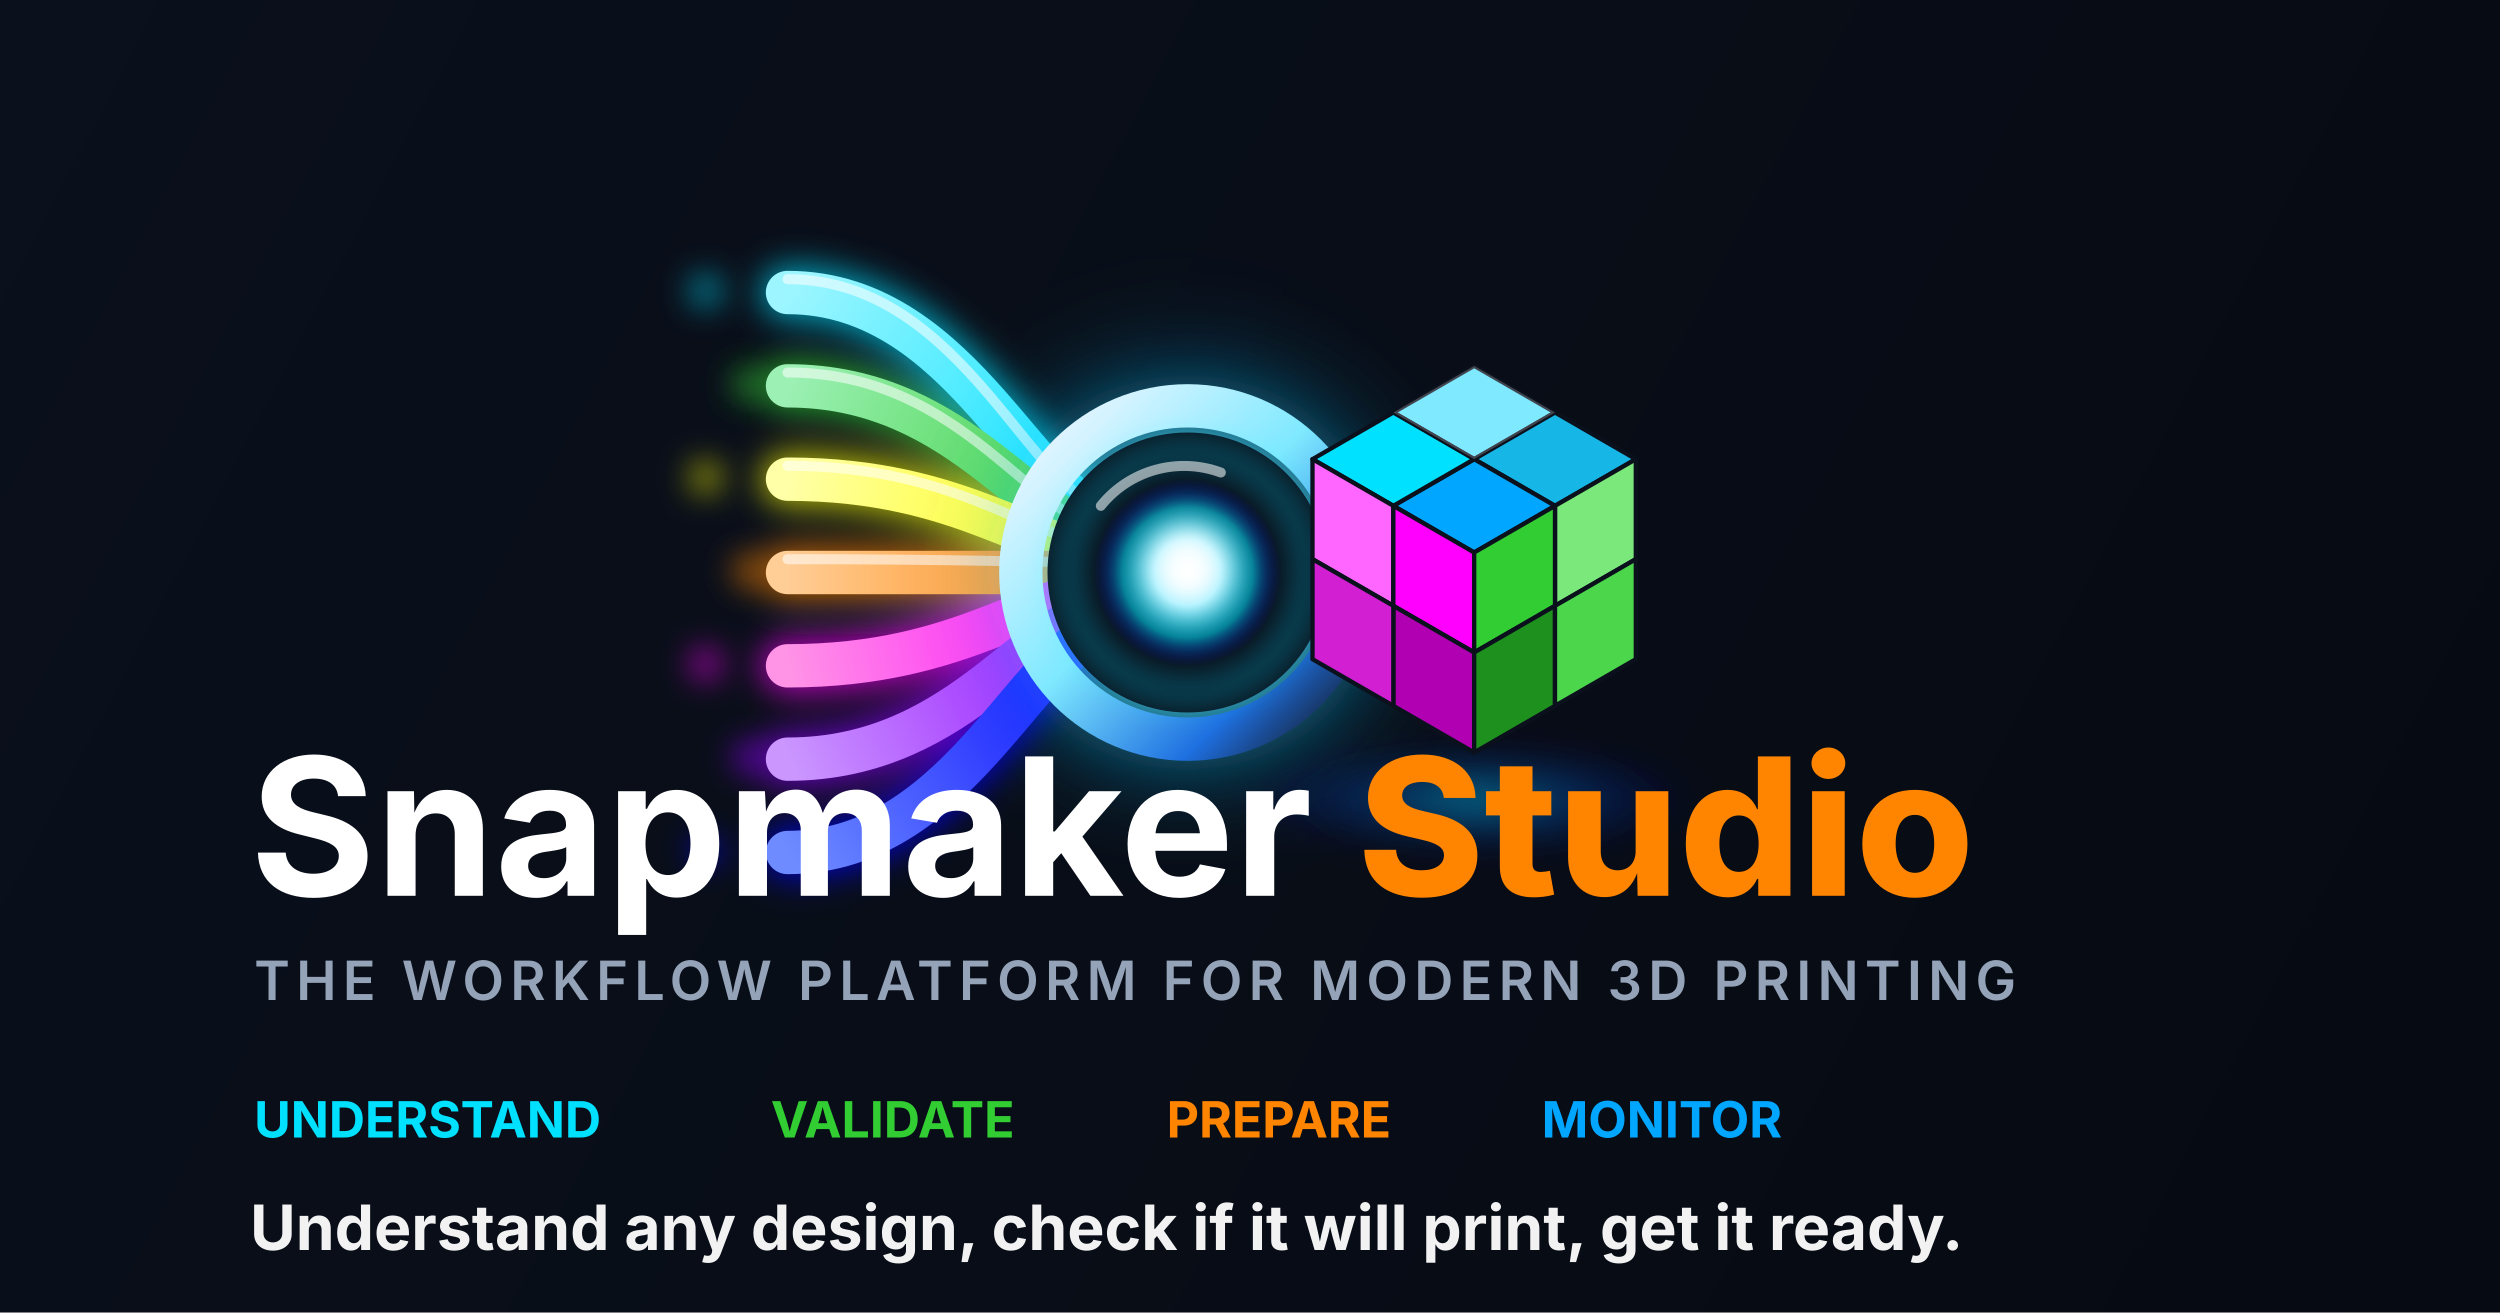
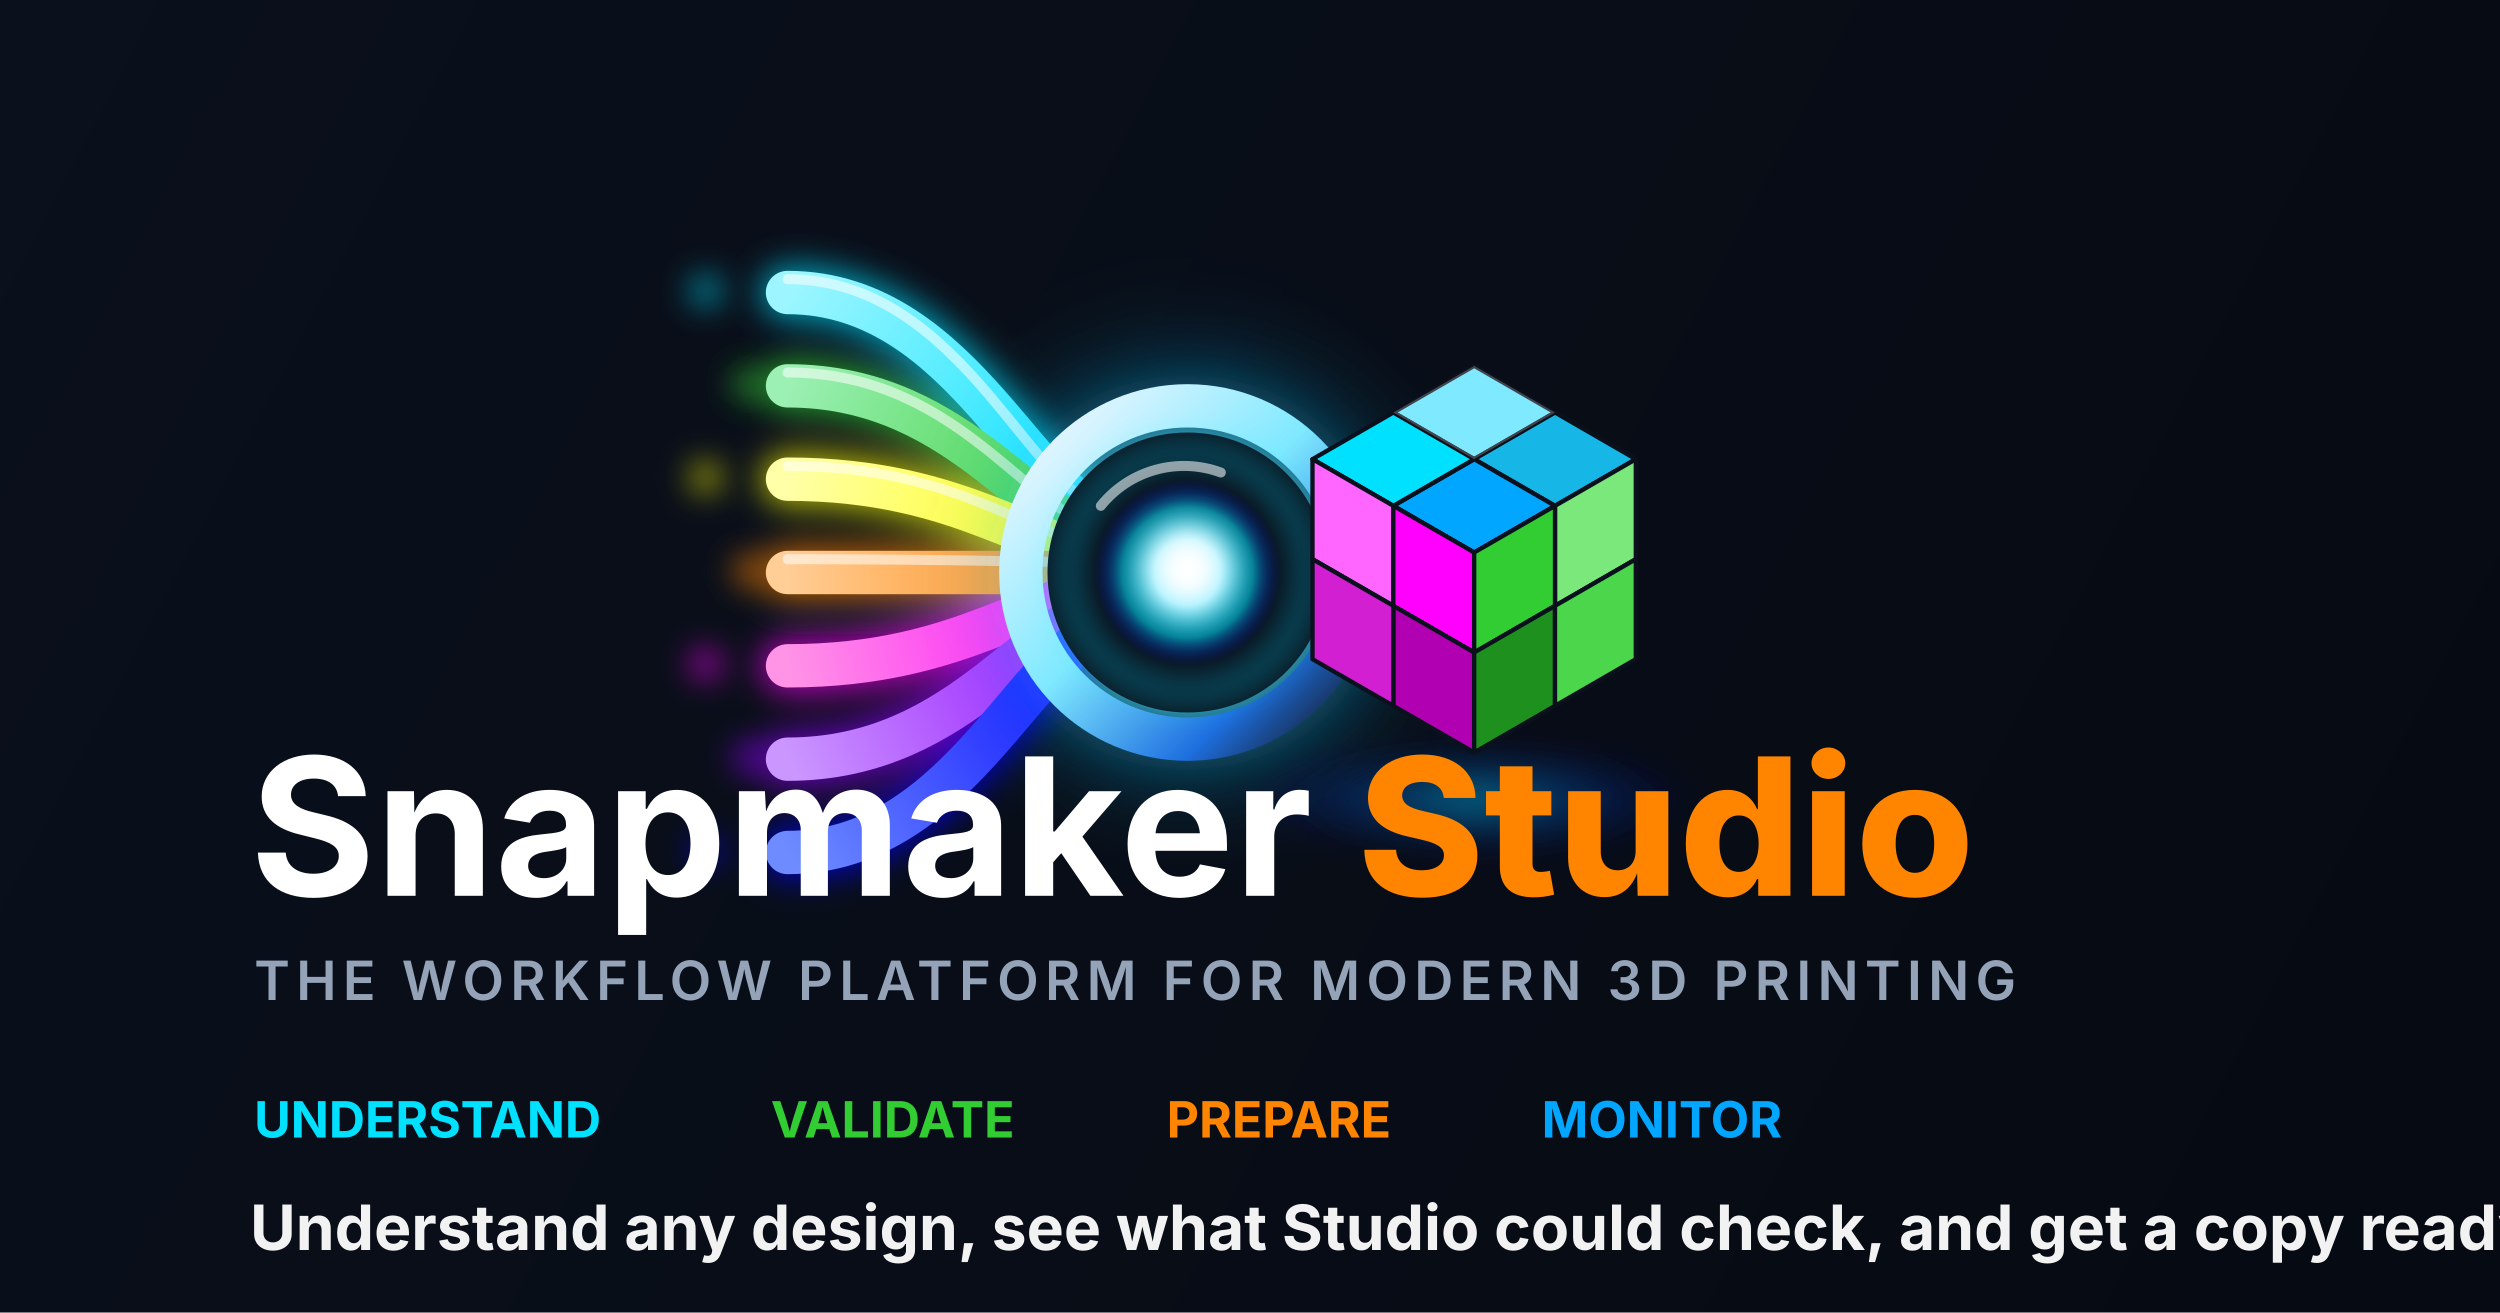
<svg xmlns="http://www.w3.org/2000/svg" width="1200" height="630" viewBox="0 0 1200 630" fill="none" role="img" aria-label="Snapmaker Studio">
  <defs>
    <linearGradient id="bg" x1="0" y1="0" x2="1200" y2="630" gradientUnits="userSpaceOnUse">
      <stop offset="0" stop-color="#0A101C" />
      <stop offset="1" stop-color="#060A12" />
    </linearGradient>
    <filter id="glow" x="-80%" y="-80%" width="260%" height="260%">
      <feGaussianBlur stdDeviation="5" />
    </filter>
    <filter id="glowL" x="-120%" y="-120%" width="340%" height="340%">
      <feGaussianBlur stdDeviation="14" />
    </filter>
    <linearGradient id="s1" x1="30" y1="44" x2="132" y2="112" gradientUnits="userSpaceOnUse">
      <stop offset="0" stop-color="#9DF6FF" />
      <stop offset="1" stop-color="#00E1FF" />
    </linearGradient>
    <linearGradient id="s2" x1="30" y1="72" x2="132" y2="118" gradientUnits="userSpaceOnUse">
      <stop offset="0" stop-color="#9CF0B4" />
      <stop offset="1" stop-color="#32CD32" />
    </linearGradient>
    <linearGradient id="s3" x1="30" y1="100" x2="132" y2="123" gradientUnits="userSpaceOnUse">
      <stop offset="0" stop-color="#FFFFA8" />
      <stop offset="1" stop-color="#FFFF00" />
    </linearGradient>
    <linearGradient id="s4" x1="30" y1="128" x2="132" y2="128" gradientUnits="userSpaceOnUse">
      <stop offset="0" stop-color="#FFCD96" />
      <stop offset="1" stop-color="#FF8500" />
    </linearGradient>
    <linearGradient id="s5" x1="30" y1="156" x2="132" y2="133" gradientUnits="userSpaceOnUse">
      <stop offset="0" stop-color="#FF94E6" />
      <stop offset="1" stop-color="#FF00FF" />
    </linearGradient>
    <linearGradient id="s6" x1="30" y1="184" x2="132" y2="138" gradientUnits="userSpaceOnUse">
      <stop offset="0" stop-color="#CB97FF" />
      <stop offset="1" stop-color="#8F00FF" />
    </linearGradient>
    <linearGradient id="s7" x1="30" y1="212" x2="132" y2="144" gradientUnits="userSpaceOnUse">
      <stop offset="0" stop-color="#6E8CFF" />
      <stop offset="1" stop-color="#0000FF" />
    </linearGradient>
    <linearGradient id="ring" x1="105" y1="84" x2="195" y2="174" gradientUnits="userSpaceOnUse">
      <stop offset="0" stop-color="#EAF6FF" />
      <stop offset="0.45" stop-color="#7FE9FF" />
      <stop offset="0.8" stop-color="#1E6FE0" />
      <stop offset="1" stop-color="#16223A" />
    </linearGradient>
    <radialGradient id="bloom" cx="0.5" cy="0.5" r="0.5">
      <stop offset="0" stop-color="#FFFFFF" />
      <stop offset="0.35" stop-color="#9DEFFF" />
      <stop offset="0.7" stop-color="#00E1FF" stop-opacity="0.55" />
      <stop offset="1" stop-color="#0000FF" stop-opacity="0" />
    </radialGradient>
    <radialGradient id="halo" cx="0.5" cy="0.5" r="0.5">
      <stop offset="0" stop-color="#00E1FF" stop-opacity="0.4" />
      <stop offset="1" stop-color="#00E1FF" stop-opacity="0" />
    </radialGradient>
    <radialGradient id="pad" cx="0.5" cy="0.5" r="0.5">
      <stop offset="0" stop-color="#00E1FF" stop-opacity="0.5" />
      <stop offset="1" stop-color="#0000FF" stop-opacity="0" />
    </radialGradient>
    <linearGradient id="studio" x1="120" y1="400" x2="560" y2="470" gradientUnits="userSpaceOnUse">
      <stop offset="0" stop-color="#00E1FF" />
      <stop offset="0.3" stop-color="#8F00FF" />
      <stop offset="0.55" stop-color="#FF00FF" />
      <stop offset="0.78" stop-color="#32CD32" />
      <stop offset="1" stop-color="#FF8500" />
    </linearGradient>
    <g id="mark">
      <circle cx="150" cy="128" r="78" fill="url(#halo)" filter="url(#glowL)" />
      <g filter="url(#glow)">
        <rect x="2" y="40" width="7" height="7" rx="2" fill="#00E1FF" />
        <rect x="2" y="96" width="7" height="7" rx="2" fill="#FFFF00" />
        <rect x="2" y="152" width="7" height="7" rx="2" fill="#FF00FF" />
        <rect x="2" y="208" width="7" height="7" rx="2" fill="#0000FF" />
        <rect x="15" y="68" width="7" height="7" rx="2" fill="#32CD32" />
        <rect x="15" y="124" width="7" height="7" rx="2" fill="#FF8500" />
        <rect x="15" y="180" width="7" height="7" rx="2" fill="#8F00FF" />
      </g>
      <g fill="none" stroke-linecap="round">
        <g filter="url(#glow)" opacity="0.7" stroke-width="16">
          <path d="M30 44 C84 44 104 112 130 112" stroke="#00E1FF" />
          <path d="M30 72 C84 72 104 118 130 118" stroke="#32CD32" />
          <path d="M30 100 C84 100 104 123 130 123" stroke="#FFFF00" />
          <path d="M30 128 C84 128 104 128 130 128" stroke="#FF8500" />
          <path d="M30 156 C84 156 104 133 130 133" stroke="#FF00FF" />
          <path d="M30 184 C84 184 104 138 130 138" stroke="#8F00FF" />
          <path d="M30 212 C84 212 104 144 130 144" stroke="#0000FF" />
        </g>
        <g stroke-width="13">
          <path d="M30 44 C84 44 104 112 130 112" stroke="url(#s1)" />
          <path d="M30 72 C84 72 104 118 130 118" stroke="url(#s2)" />
          <path d="M30 100 C84 100 104 123 130 123" stroke="url(#s3)" />
          <path d="M30 128 C84 128 104 128 130 128" stroke="url(#s4)" />
          <path d="M30 156 C84 156 104 133 130 133" stroke="url(#s5)" />
          <path d="M30 184 C84 184 104 138 130 138" stroke="url(#s6)" />
          <path d="M30 212 C84 212 104 144 130 144" stroke="url(#s7)" />
        </g>
        <g stroke-width="3" stroke="#FFFFFF" opacity="0.55">
          <path d="M30 40 C84 40 104 109 128 109" />
          <path d="M30 68 C84 68 104 115 128 115" />
          <path d="M30 96 C84 96 104 120 128 120" />
          <path d="M30 124 C84 124 104 125 128 125" />
        </g>
      </g>
      <circle cx="150" cy="128" r="60" fill="url(#bloom)" filter="url(#glowL)" />
      <circle cx="150" cy="128" r="50" fill="none" stroke="url(#ring)" stroke-width="13" />
      <circle cx="150" cy="128" r="42" fill="#0A101C" />
      <circle cx="150" cy="128" r="36" fill="none" stroke="#00E1FF" stroke-width="2.5" opacity="0.95" filter="url(#glow)" />
      <circle cx="150" cy="128" r="28" fill="url(#bloom)" />
      <circle cx="150" cy="126" r="10" fill="#FFFFFF" filter="url(#glow)" />
      <path d="M124 108 A32 32 0 0 1 160 98" stroke="#FFFFFF" stroke-width="3" fill="none" opacity="0.55" stroke-linecap="round" />
      <ellipse cx="236" cy="196" rx="68" ry="16" fill="url(#pad)" filter="url(#glow)" />
      <g stroke="#0A101C" stroke-width="1.3" stroke-linejoin="round">
        <polygon points="236,66 260.25,80 236,94 211.75,80" fill="#5BE3FF" />
        <polygon points="260.25,80 284.5,94 260.25,108 236,94" fill="#16B6E6" />
        <polygon points="236,94 260.25,108 236,122 211.75,108" fill="#00A6FF" />
        <polygon points="211.75,80 236,94 211.75,108 187.5,94" fill="#00E1FF" />
        <polygon points="187.5,94 211.75,108 211.75,138 187.5,124" fill="#FF66FF" />
        <polygon points="211.75,108 236,122 236,152 211.75,138" fill="#FF00FF" />
        <polygon points="211.75,138 236,152 236,182 211.75,168" fill="#B100B1" />
        <polygon points="187.5,124 211.75,138 211.75,168 187.5,154" fill="#D11FD1" />
        <polygon points="284.5,94 260.25,108 260.25,138 284.5,124" fill="#7BE87B" />
        <polygon points="260.25,108 236,122 236,152 260.25,138" fill="#32CD32" />
        <polygon points="236,152 260.25,138 260.25,168 236,182" fill="#1E901E" />
        <polygon points="284.5,124 260.25,138 260.25,168 284.5,154" fill="#4BD64B" />
      </g>
      <polygon points="236,66 260.25,80 236,94 211.75,80" fill="#FFFFFF" opacity="0.22" />
    </g>
  </defs>
  <rect width="1200" height="630" fill="url(#bg)" />
  <use href="#mark" transform="translate(330,70) scale(1.6)" />
  <text x="120" y="430" font-family="Inter, 'Segoe UI', Arial, sans-serif" font-weight="700" font-size="92" fill="#FFFFFF">Snapmaker <tspan font-weight="800" fill="url(#studio)">Studio</tspan>
  </text>
  <text x="122" y="480" font-family="Inter, 'Segoe UI', Arial, sans-serif" font-weight="600" font-size="26" letter-spacing="3" fill="#94A3B8">THE WORKFLOW PLATFORM FOR MODERN 3D PRINTING</text>
  <g font-family="Inter, 'Segoe UI', Arial, sans-serif" font-weight="700" font-size="24">
    <text x="122" y="546" fill="#00E1FF">UNDERSTAND</text>
    <text x="370" y="546" fill="#32CD32">VALIDATE</text>
    <text x="560" y="546" fill="#FF8500">PREPARE</text>
    <text x="740" y="546" fill="#00A6FF">MONITOR</text>
  </g>
-   <text x="120" y="600" font-family="Inter, 'Segoe UI', Arial, sans-serif" font-weight="700" font-size="30" fill="#F2F2F2">Understand any design, check if it will print, get it ready.</text>
+   <text x="120" y="600" font-family="Inter, 'Segoe UI', Arial, sans-serif" font-weight="700" font-size="30" fill="#F2F2F2">Understand any design, see what Studio could check, and get a copy ready for Snapmaker Orca.</text>
</svg>
